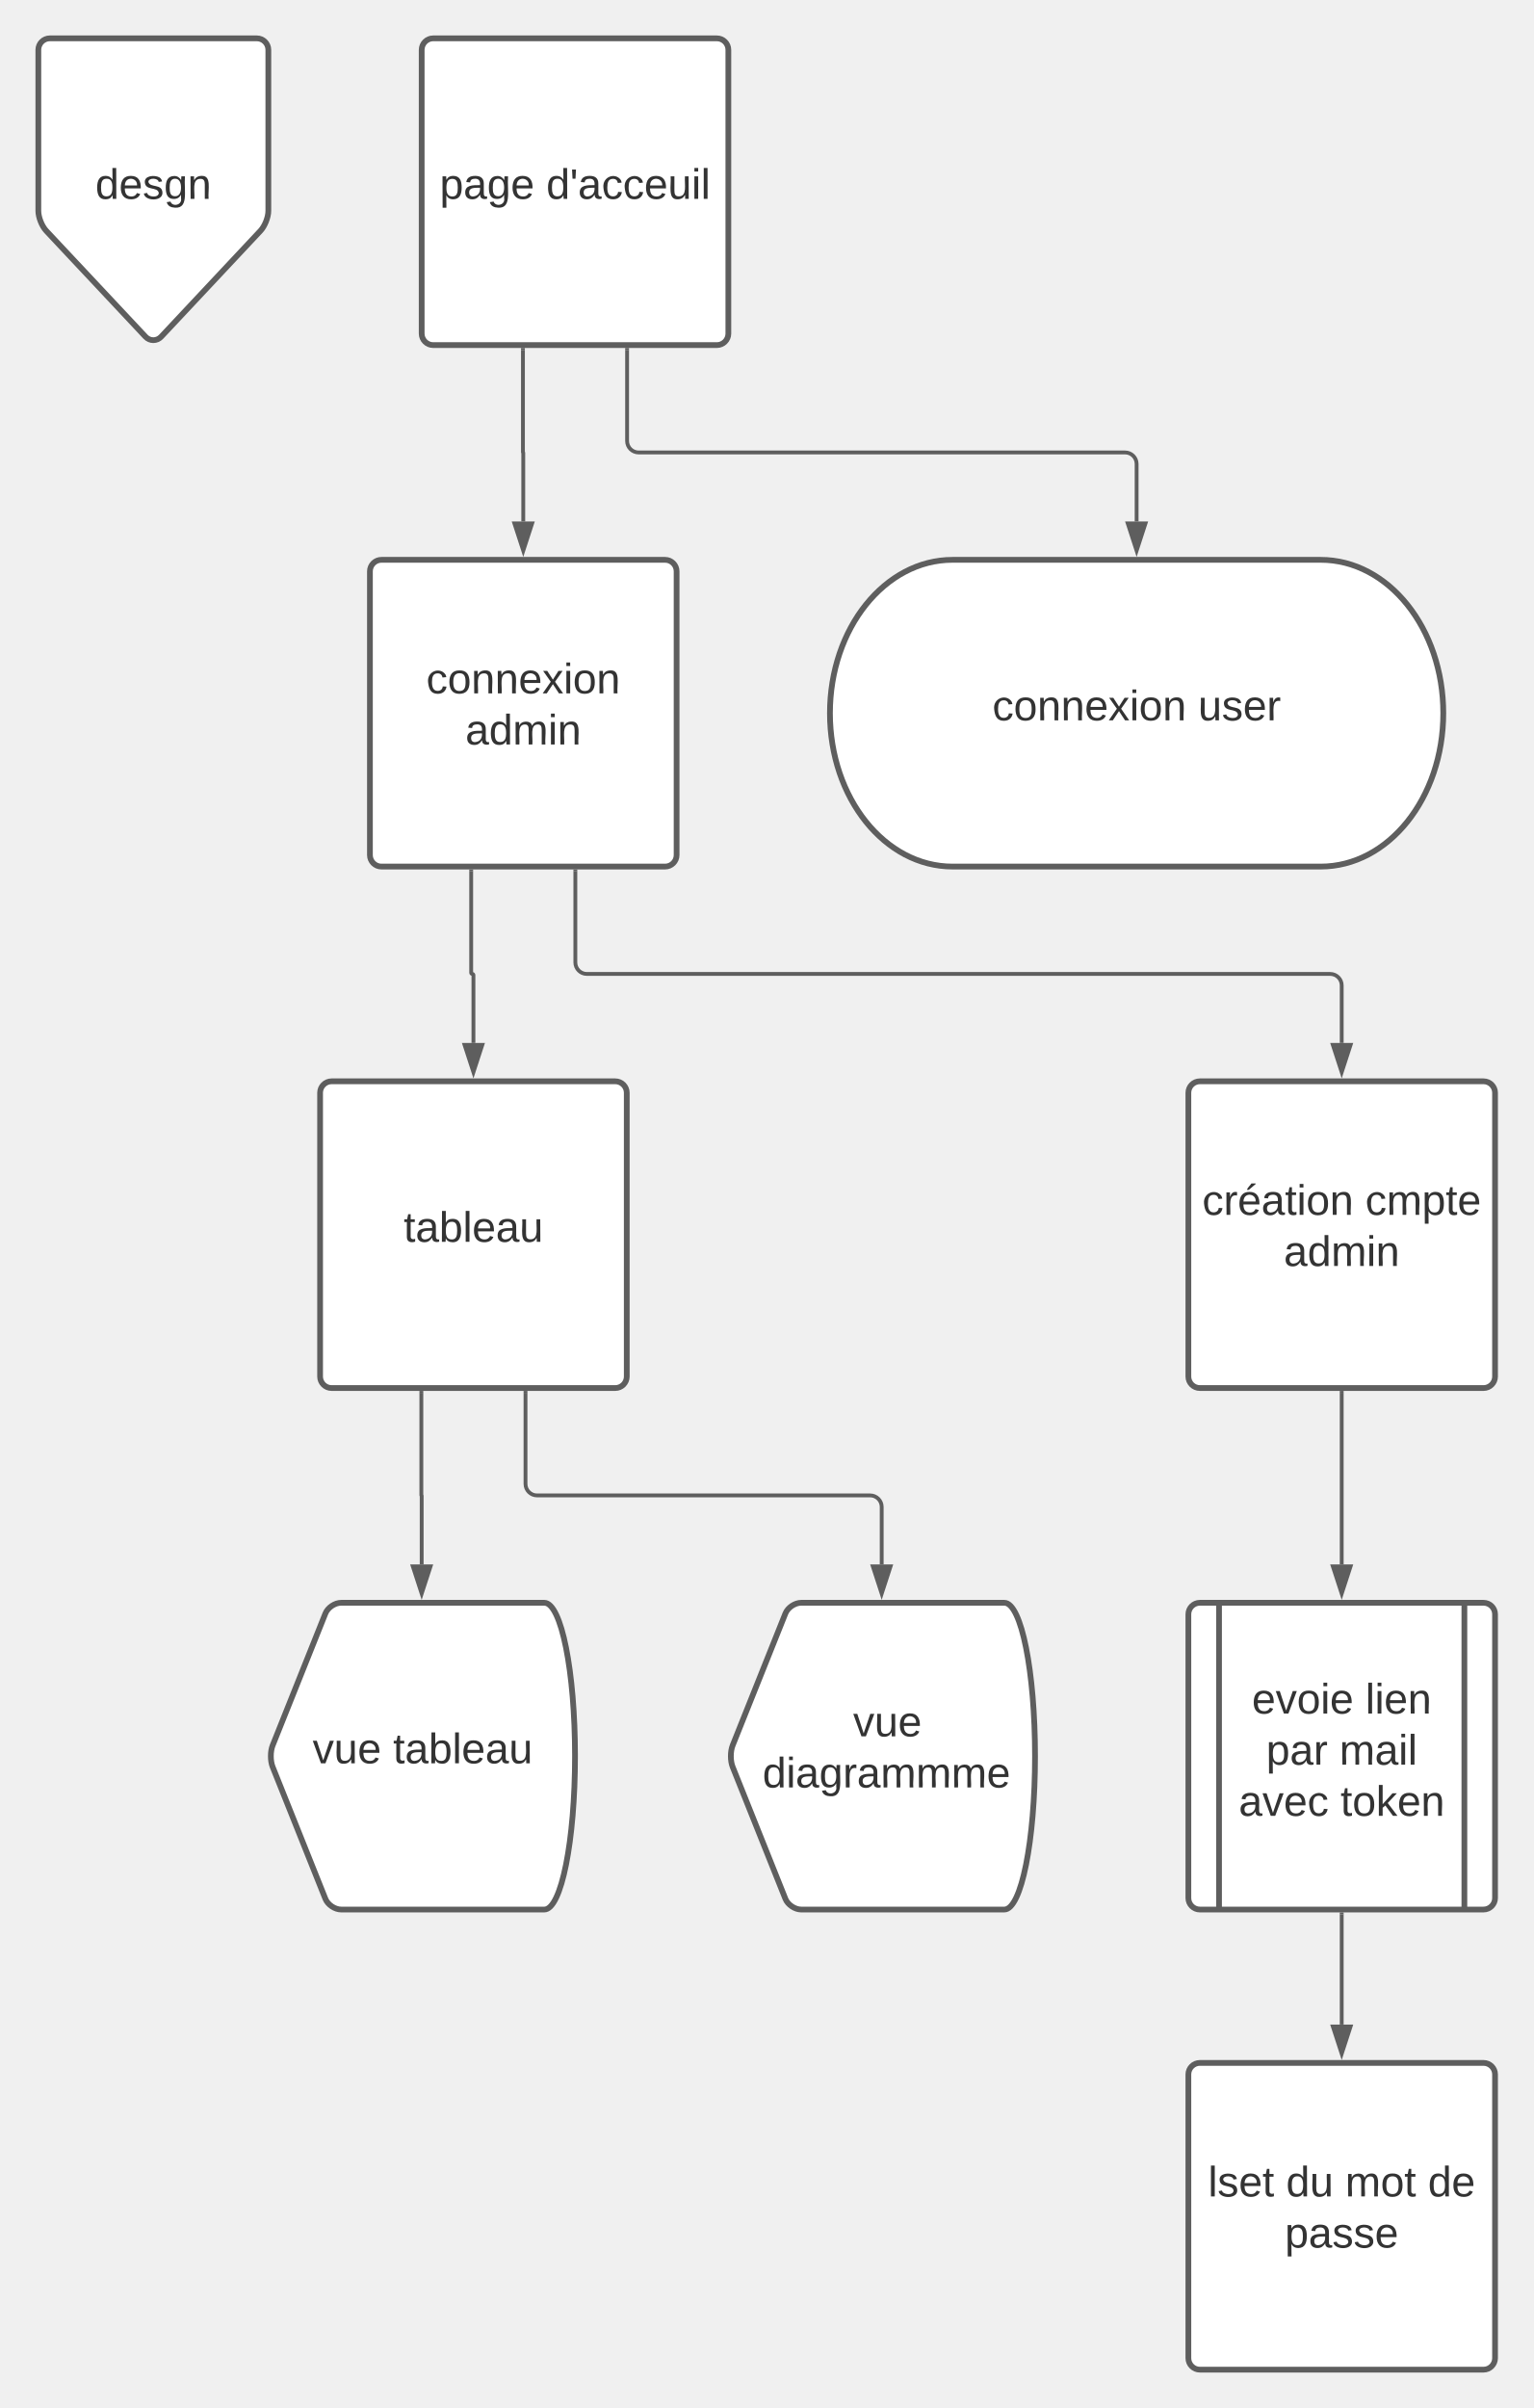
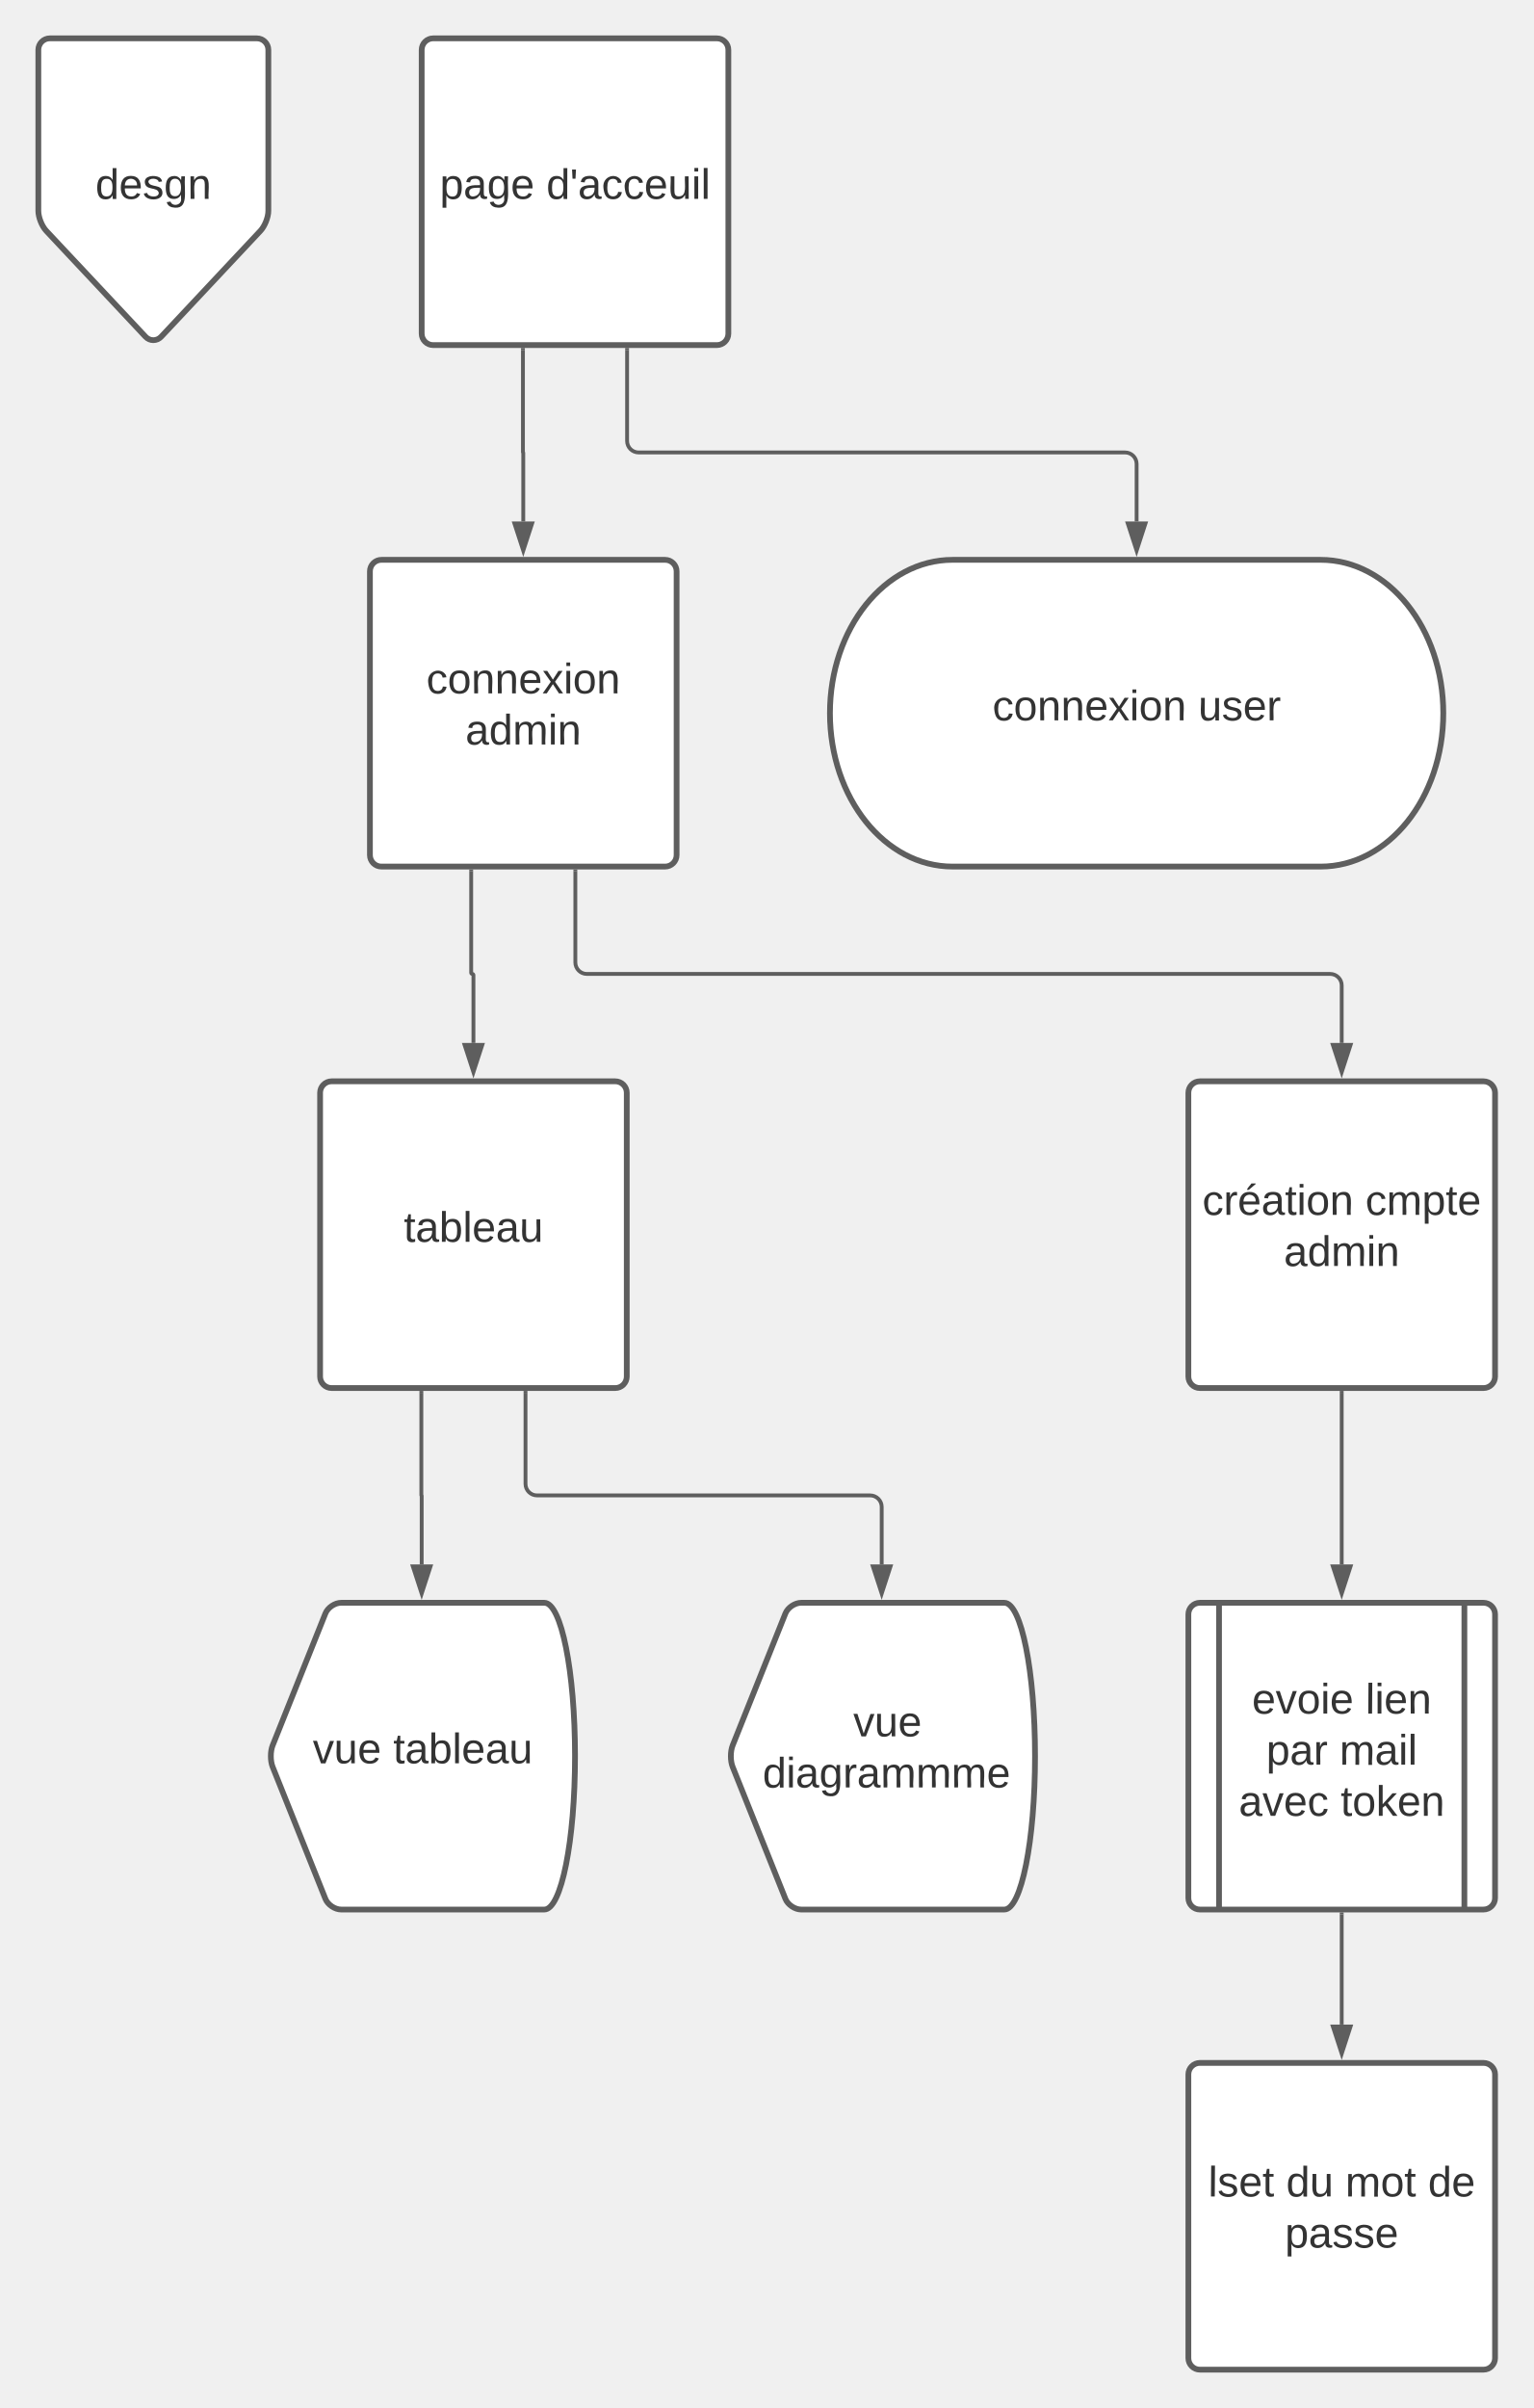
<svg xmlns="http://www.w3.org/2000/svg" xmlns:ns1="lucid" xmlns:xlink="http://www.w3.org/1999/xlink" width="800" height="1256">
  <g transform="translate(8 8)" ns1:page-tab-id="0_0">
    <path d="M212 18c0-3.3 2.7-6 6-6h148c3.3 0 6 2.7 6 6v148c0 3.3-2.7 6-6 6H218c-3.3 0-6-2.7-6-6z" stroke="#5e5e5e" stroke-width="3" fill="#fff" />
-     <use xlink:href="#a" transform="matrix(1,0,0,1,217,17) translate(4.444444 78.71528)" />
-     <use xlink:href="#b" transform="matrix(1,0,0,1,217,17) translate(60 78.71528)" />
+     <use xlink:href="#prefix__a" transform="translate(221.444 95.715)" />
+     <use xlink:href="#prefix__b" transform="translate(277 95.715)" />
    <path d="M185 290c0-3.3 2.7-6 6-6h148c3.3 0 6 2.7 6 6v148c0 3.3-2.7 6-6 6H191c-3.3 0-6-2.7-6-6z" stroke="#5e5e5e" stroke-width="3" fill="#fff" />
-     <use xlink:href="#c" transform="matrix(1,0,0,1,190,289) translate(24.41358 64.65278)" />
-     <use xlink:href="#d" transform="matrix(1,0,0,1,190,289) translate(44.81481 91.31944)" />
+     <use xlink:href="#prefix__c" transform="translate(214.414 353.653)" />
+     <use xlink:href="#prefix__d" transform="translate(234.815 380.32)" />
    <path d="M681 284c35.35 0 64 35.82 64 80s-28.65 80-64 80H489c-35.35 0-64-35.82-64-80s28.65-80 64-80z" stroke="#5e5e5e" stroke-width="3" fill="#fff" />
-     <use xlink:href="#e" transform="matrix(1,0,0,1,430,289) translate(79.75309 78.71528)" />
-     <use xlink:href="#f" transform="matrix(1,0,0,1,430,289) translate(187.0988 78.71528)" />
+     <use xlink:href="#prefix__e" transform="translate(509.753 367.715)" />
+     <use xlink:href="#prefix__f" transform="translate(617.099 367.715)" />
    <path d="M319.17 174.5V222c0 3.3 2.68 6 6 6H579c3.3 0 6 2.7 6 6v30" stroke="#5e5e5e" stroke-width="2" fill="none" />
    <path d="M320.17 174.53h-2v-1.03h2" fill="#5e5e5e" />
    <path d="M585 279.26L580.36 265h9.28z" stroke="#5e5e5e" stroke-width="2" fill="#5e5e5e" />
    <path d="M264.83 174.5v53.42c0 .04.04.08.1.08.03 0 .07.04.07.08V264" stroke="#5e5e5e" stroke-width="2" fill="none" />
    <path d="M265.83 174.53h-2v-1.03h2" fill="#5e5e5e" />
    <path d="M265 279.26L260.36 265h9.28z" stroke="#5e5e5e" stroke-width="2" fill="#5e5e5e" />
    <path d="M237.83 446.5v52.92c0 .32.26.58.6.58.3 0 .57.26.57.58V536" stroke="#5e5e5e" stroke-width="2" fill="none" />
    <path d="M238.83 446.53h-2v-1.03h2" fill="#5e5e5e" />
    <path d="M239 551.26L234.36 537h9.28z" stroke="#5e5e5e" stroke-width="2" fill="#5e5e5e" />
    <path d="M159 562c0-3.3 2.7-6 6-6h148c3.3 0 6 2.7 6 6v148c0 3.3-2.7 6-6 6H165c-3.3 0-6-2.7-6-6z" stroke="#5e5e5e" stroke-width="3" fill="#fff" />
-     <use xlink:href="#g" transform="matrix(1,0,0,1,164,561) translate(38.61111 78.71528)" />
+     <use xlink:href="#prefix__g" transform="translate(202.611 639.715)" />
    <path d="M211.83 718.5v53.42c0 .04.04.08.1.08.03 0 .07.04.07.08V808" stroke="#5e5e5e" stroke-width="2" fill="none" />
    <path d="M212.83 718.53h-2v-1.03h2" fill="#5e5e5e" />
    <path d="M212 823.26L207.36 809h9.28z" stroke="#5e5e5e" stroke-width="2" fill="#5e5e5e" />
    <path d="M161.77 833.57C163 830.5 166.7 828 170 828h106c8.84 0 16 35.82 16 80s-7.16 80-16 80H170c-3.3 0-7-2.5-8.23-5.57l-27.54-68.86c-1.23-3.08-1.23-8.06 0-11.14z" stroke="#5e5e5e" stroke-width="3" fill="#fff" />
-     <use xlink:href="#h" transform="matrix(1,0,0,1,137,833) translate(18.12846 78.71528)" />
-     <use xlink:href="#i" transform="matrix(1,0,0,1,137,833) translate(60.10377 78.71528)" />
+     <use xlink:href="#prefix__h" transform="translate(155.128 911.715)" />
+     <use xlink:href="#prefix__i" transform="translate(197.104 911.715)" />
    <path d="M266.17 718.5V766c0 3.3 2.68 6 6 6H446c3.3 0 6 2.7 6 6v30" stroke="#5e5e5e" stroke-width="2" fill="none" />
    <path d="M267.17 718.53h-2v-1.03h2" fill="#5e5e5e" />
    <path d="M452 823.26L447.36 809h9.28z" stroke="#5e5e5e" stroke-width="2" fill="#5e5e5e" />
    <path d="M401.77 833.57C403 830.5 406.7 828 410 828h106c8.84 0 16 35.82 16 80s-7.16 80-16 80H410c-3.3 0-7-2.5-8.23-5.57l-27.54-68.86c-1.23-3.08-1.23-8.06 0-11.14z" stroke="#5e5e5e" stroke-width="3" fill="#fff" />
-     <use xlink:href="#j" transform="matrix(1,0,0,1,377,833) translate(60.10377 64.65278)" />
-     <use xlink:href="#k" transform="matrix(1,0,0,1,377,833) translate(12.84451 91.31944)" />
+     <use xlink:href="#prefix__j" transform="translate(437.104 897.653)" />
+     <use xlink:href="#prefix__k" transform="translate(389.845 924.32)" />
    <path d="M292.17 446.5V494c0 3.3 2.68 6 6 6H686c3.3 0 6 2.7 6 6v30" stroke="#5e5e5e" stroke-width="2" fill="none" />
    <path d="M293.17 446.53h-2v-1.03h2" fill="#5e5e5e" />
    <path d="M692 551.26L687.36 537h9.28z" stroke="#5e5e5e" stroke-width="2" fill="#5e5e5e" />
    <path d="M612 562c0-3.3 2.7-6 6-6h148c3.3 0 6 2.7 6 6v148c0 3.3-2.7 6-6 6H618c-3.3 0-6-2.7-6-6z" stroke="#5e5e5e" stroke-width="3" fill="#fff" />
-     <use xlink:href="#l" transform="matrix(1,0,0,1,617,561) translate(2.253086 64.65278)" />
-     <use xlink:href="#m" transform="matrix(1,0,0,1,617,561) translate(87.31481 64.65278)" />
-     <use xlink:href="#d" transform="matrix(1,0,0,1,617,561) translate(44.81481 91.31944)" />
+     <use xlink:href="#prefix__l" transform="translate(619.253 625.653)" />
+     <use xlink:href="#prefix__m" transform="translate(704.315 625.653)" />
+     <use xlink:href="#prefix__d" transform="translate(661.815 652.32)" />
    <path d="M612 834c0-3.3 2.7-6 6-6h148c3.3 0 6 2.7 6 6v148c0 3.3-2.7 6-6 6H618c-3.3 0-6-2.7-6-6z" stroke="#5e5e5e" stroke-width="3" fill="#fff" />
    <path d="M628 828v160m128-160v160" stroke="#5e5e5e" stroke-width="3" fill="none" />
-     <use xlink:href="#n" transform="matrix(1,0,0,1,637,833) translate(8.179012 52.77778)" />
-     <use xlink:href="#o" transform="matrix(1,0,0,1,637,833) translate(67.37654 52.77778)" />
-     <use xlink:href="#p" transform="matrix(1,0,0,1,637,833) translate(15.61728 79.44444)" />
-     <use xlink:href="#q" transform="matrix(1,0,0,1,637,833) translate(53.82716 79.44444)" />
-     <use xlink:href="#r" transform="matrix(1,0,0,1,637,833) translate(1.296296 106.1111)" />
-     <use xlink:href="#s" transform="matrix(1,0,0,1,637,833) translate(54.38272 106.1111)" />
+     <use xlink:href="#prefix__n" transform="translate(645.179 885.778)" />
+     <use xlink:href="#prefix__o" transform="translate(704.377 885.778)" />
+     <use xlink:href="#prefix__p" transform="translate(652.617 912.444)" />
+     <use xlink:href="#prefix__q" transform="translate(690.827 912.444)" />
+     <use xlink:href="#prefix__r" transform="translate(638.296 939.111)" />
+     <use xlink:href="#prefix__s" transform="translate(691.383 939.111)" />
    <path d="M692 718.5V808" stroke="#5e5e5e" stroke-width="2" fill="none" />
    <path d="M693 718.53h-2v-1.03h2" fill="#5e5e5e" />
    <path d="M692 823.26L687.36 809h9.28z" stroke="#5e5e5e" stroke-width="2" fill="#5e5e5e" />
    <path d="M612 1074c0-3.3 2.7-6 6-6h148c3.3 0 6 2.7 6 6v148c0 3.3-2.7 6-6 6H618c-3.3 0-6-2.7-6-6z" stroke="#5e5e5e" stroke-width="3" fill="#fff" />
-     <g>
-       <use xlink:href="#t" transform="matrix(1,0,0,1,617,1073) translate(5.308642 64.65278)" />
-       <use xlink:href="#u" transform="matrix(1,0,0,1,617,1073) translate(45.98765 64.65278)" />
-       <use xlink:href="#v" transform="matrix(1,0,0,1,617,1073) translate(76.85185 64.65278)" />
-       <use xlink:href="#w" transform="matrix(1,0,0,1,617,1073) translate(120 64.65278)" />
-       <use xlink:href="#x" transform="matrix(1,0,0,1,617,1073) translate(45.37037 91.31944)" />
-     </g>
+     <use xlink:href="#prefix__t" transform="translate(622.309 1137.653)" />
+     <use xlink:href="#prefix__u" transform="translate(662.988 1137.653)" />
+     <use xlink:href="#prefix__v" transform="translate(693.852 1137.653)" />
+     <use xlink:href="#prefix__w" transform="translate(737 1137.653)" />
+     <use xlink:href="#prefix__x" transform="translate(662.37 1164.32)" />
    <path d="M692 990.5v57.5" stroke="#5e5e5e" stroke-width="2" fill="none" />
    <path d="M693 990.53h-2v-1.03h2" fill="#5e5e5e" />
    <path d="M692 1063.26l-4.64-14.26h9.28z" stroke="#5e5e5e" stroke-width="2" fill="#5e5e5e" />
    <a xlink:href="https://www.figma.com/file/qfazqgmvLh2hTWgDiXErxR/MartinFanClub" target="_blank">
      <path d="M12 18c0-3.3 2.7-6 6-6h108c3.3 0 6 2.7 6 6v84c0 3.3-1.84 7.96-4.1 10.38l-51.8 55.24c-2.26 2.42-5.94 2.42-8.2 0l-51.8-55.24C13.84 109.96 12 105.3 12 102z" stroke="#5e5e5e" stroke-width="3" fill="#fff" />
-       <use xlink:href="#y" transform="matrix(1,0,0,1,17,17) translate(24.75309 78.71528)" />
-       <path class="lucid-link lucid-hotspot lucid-overlay-hotspot" d="M12 18c0-3.3 2.7-6 6-6h108c3.3 0 6 2.7 6 6v84c0 3.3-1.84 7.96-4.1 10.38l-51.8 55.24c-2.26 2.42-5.94 2.42-8.2 0l-51.8-55.24C13.84 109.96 12 105.3 12 102z" fill="none" />
+       <use xlink:href="#prefix__y" transform="translate(41.753 95.715)" />
+       <path class="prefix__lucid-link prefix__lucid-hotspot prefix__lucid-overlay-hotspot" d="M12 18c0-3.3 2.7-6 6-6h108c3.3 0 6 2.7 6 6v84c0 3.3-1.84 7.96-4.1 10.38l-51.8 55.24c-2.26 2.42-5.94 2.42-8.2 0l-51.8-55.24C13.84 109.96 12 105.3 12 102z" fill="none" />
    </a>
    <defs>
-       <path fill="#333" d="M115-194c55 1 70 41 70 98S169 2 115 4C84 4 66-9 55-30l1 105H24l-1-265h31l2 30c10-21 28-34 59-34zm-8 174c40 0 45-34 45-75s-6-73-45-74c-42 0-51 32-51 76 0 43 10 73 51 73" id="z" />
-       <path fill="#333" d="M141-36C126-15 110 5 73 4 37 3 15-17 15-53c-1-64 63-63 125-63 3-35-9-54-41-54-24 1-41 7-42 31l-33-3c5-37 33-52 76-52 45 0 72 20 72 64v82c-1 20 7 32 28 27v20c-31 9-61-2-59-35zM48-53c0 20 12 33 32 33 41-3 63-29 60-74-43 2-92-5-92 41" id="A" />
-       <path fill="#333" d="M177-190C167-65 218 103 67 71c-23-6-38-20-44-43l32-5c15 47 100 32 89-28v-30C133-14 115 1 83 1 29 1 15-40 15-95c0-56 16-97 71-98 29-1 48 16 59 35 1-10 0-23 2-32h30zM94-22c36 0 50-32 50-73 0-42-14-75-50-75-39 0-46 34-46 75s6 73 46 73" id="B" />
-       <path fill="#333" d="M100-194c63 0 86 42 84 106H49c0 40 14 67 53 68 26 1 43-12 49-29l28 8c-11 28-37 45-77 45C44 4 14-33 15-96c1-61 26-98 85-98zm52 81c6-60-76-77-97-28-3 7-6 17-6 28h103" id="C" />
-       <g id="a">
-         <use transform="matrix(0.0617284,0,0,0.0617284,0,0)" xlink:href="#z" />
-         <use transform="matrix(0.0617284,0,0,0.0617284,12.34568,0)" xlink:href="#A" />
-         <use transform="matrix(0.0617284,0,0,0.0617284,24.69136,0)" xlink:href="#B" />
-         <use transform="matrix(0.0617284,0,0,0.0617284,37.03704,0)" xlink:href="#C" />
-       </g>
-       <path fill="#333" d="M85-194c31 0 48 13 60 33l-1-100h32l1 261h-30c-2-10 0-23-3-31C134-8 116 4 85 4 32 4 16-35 15-94c0-66 23-100 70-100zm9 24c-40 0-46 34-46 75 0 40 6 74 45 74 42 0 51-32 51-76 0-42-9-74-50-73" id="D" />
-       <path fill="#333" d="M47-170H22l-4-78h33" id="E" />
-       <path fill="#333" d="M96-169c-40 0-48 33-48 73s9 75 48 75c24 0 41-14 43-38l32 2c-6 37-31 61-74 61-59 0-76-41-82-99-10-93 101-131 147-64 4 7 5 14 7 22l-32 3c-4-21-16-35-41-35" id="F" />
-       <path fill="#333" d="M84 4C-5 8 30-112 23-190h32v120c0 31 7 50 39 49 72-2 45-101 50-169h31l1 190h-30c-1-10 1-25-2-33-11 22-28 36-60 37" id="G" />
-       <path fill="#333" d="M24-231v-30h32v30H24zM24 0v-190h32V0H24" id="H" />
-       <path fill="#333" d="M24 0v-261h32V0H24" id="I" />
-       <g id="b">
-         <use transform="matrix(0.0617284,0,0,0.0617284,0,0)" xlink:href="#D" />
-         <use transform="matrix(0.0617284,0,0,0.0617284,12.34568,0)" xlink:href="#E" />
-         <use transform="matrix(0.0617284,0,0,0.0617284,16.54321,0)" xlink:href="#A" />
-         <use transform="matrix(0.0617284,0,0,0.0617284,28.88889,0)" xlink:href="#F" />
-         <use transform="matrix(0.0617284,0,0,0.0617284,40,0)" xlink:href="#F" />
-         <use transform="matrix(0.0617284,0,0,0.0617284,51.11111,0)" xlink:href="#C" />
-         <use transform="matrix(0.0617284,0,0,0.0617284,63.45679,0)" xlink:href="#G" />
-         <use transform="matrix(0.0617284,0,0,0.0617284,75.80247,0)" xlink:href="#H" />
-         <use transform="matrix(0.0617284,0,0,0.0617284,80.67901,0)" xlink:href="#I" />
-       </g>
-       <path fill="#333" d="M100-194c62-1 85 37 85 99 1 63-27 99-86 99S16-35 15-95c0-66 28-99 85-99zM99-20c44 1 53-31 53-75 0-43-8-75-51-75s-53 32-53 75 10 74 51 75" id="J" />
-       <path fill="#333" d="M117-194c89-4 53 116 60 194h-32v-121c0-31-8-49-39-48C34-167 62-67 57 0H25l-1-190h30c1 10-1 24 2 32 11-22 29-35 61-36" id="K" />
-       <path fill="#333" d="M141 0L90-78 38 0H4l68-98-65-92h35l48 74 47-74h35l-64 92 68 98h-35" id="L" />
-       <g id="c">
-         <use transform="matrix(0.0617284,0,0,0.0617284,0,0)" xlink:href="#F" />
-         <use transform="matrix(0.0617284,0,0,0.0617284,11.11111,0)" xlink:href="#J" />
-         <use transform="matrix(0.0617284,0,0,0.0617284,23.45679,0)" xlink:href="#K" />
-         <use transform="matrix(0.0617284,0,0,0.0617284,35.80247,0)" xlink:href="#K" />
-         <use transform="matrix(0.0617284,0,0,0.0617284,48.14815,0)" xlink:href="#C" />
-         <use transform="matrix(0.0617284,0,0,0.0617284,60.49383,0)" xlink:href="#L" />
-         <use transform="matrix(0.0617284,0,0,0.0617284,71.60494,0)" xlink:href="#H" />
-         <use transform="matrix(0.0617284,0,0,0.0617284,76.48148,0)" xlink:href="#J" />
-         <use transform="matrix(0.0617284,0,0,0.0617284,88.82716,0)" xlink:href="#K" />
-       </g>
-       <path fill="#333" d="M210-169c-67 3-38 105-44 169h-31v-121c0-29-5-50-35-48C34-165 62-65 56 0H25l-1-190h30c1 10-1 24 2 32 10-44 99-50 107 0 11-21 27-35 58-36 85-2 47 119 55 194h-31v-121c0-29-5-49-35-48" id="M" />
-       <g id="d">
-         <use transform="matrix(0.0617284,0,0,0.0617284,0,0)" xlink:href="#A" />
-         <use transform="matrix(0.0617284,0,0,0.0617284,12.34568,0)" xlink:href="#D" />
-         <use transform="matrix(0.0617284,0,0,0.0617284,24.69136,0)" xlink:href="#M" />
-         <use transform="matrix(0.0617284,0,0,0.0617284,43.14815,0)" xlink:href="#H" />
-         <use transform="matrix(0.0617284,0,0,0.0617284,48.02469,0)" xlink:href="#K" />
-       </g>
-       <g id="e">
-         <use transform="matrix(0.0617284,0,0,0.0617284,0,0)" xlink:href="#F" />
-         <use transform="matrix(0.0617284,0,0,0.0617284,11.11111,0)" xlink:href="#J" />
-         <use transform="matrix(0.0617284,0,0,0.0617284,23.45679,0)" xlink:href="#K" />
-         <use transform="matrix(0.0617284,0,0,0.0617284,35.80247,0)" xlink:href="#K" />
-         <use transform="matrix(0.0617284,0,0,0.0617284,48.14815,0)" xlink:href="#C" />
-         <use transform="matrix(0.0617284,0,0,0.0617284,60.49383,0)" xlink:href="#L" />
-         <use transform="matrix(0.0617284,0,0,0.0617284,71.60494,0)" xlink:href="#H" />
-         <use transform="matrix(0.0617284,0,0,0.0617284,76.48148,0)" xlink:href="#J" />
-         <use transform="matrix(0.0617284,0,0,0.0617284,88.82716,0)" xlink:href="#K" />
-       </g>
-       <path fill="#333" d="M135-143c-3-34-86-38-87 0 15 53 115 12 119 90S17 21 10-45l28-5c4 36 97 45 98 0-10-56-113-15-118-90-4-57 82-63 122-42 12 7 21 19 24 35" id="N" />
-       <path fill="#333" d="M114-163C36-179 61-72 57 0H25l-1-190h30c1 12-1 29 2 39 6-27 23-49 58-41v29" id="O" />
-       <g id="f">
-         <use transform="matrix(0.0617284,0,0,0.0617284,0,0)" xlink:href="#G" />
-         <use transform="matrix(0.0617284,0,0,0.0617284,12.34568,0)" xlink:href="#N" />
-         <use transform="matrix(0.0617284,0,0,0.0617284,23.45679,0)" xlink:href="#C" />
-         <use transform="matrix(0.0617284,0,0,0.0617284,35.80247,0)" xlink:href="#O" />
-       </g>
-       <path fill="#333" d="M59-47c-2 24 18 29 38 22v24C64 9 27 4 27-40v-127H5v-23h24l9-43h21v43h35v23H59v120" id="P" />
-       <path fill="#333" d="M115-194c53 0 69 39 70 98 0 66-23 100-70 100C84 3 66-7 56-30L54 0H23l1-261h32v101c10-23 28-34 59-34zm-8 174c40 0 45-34 45-75 0-40-5-75-45-74-42 0-51 32-51 76 0 43 10 73 51 73" id="Q" />
-       <g id="g">
-         <use transform="matrix(0.0617284,0,0,0.0617284,0,0)" xlink:href="#P" />
-         <use transform="matrix(0.0617284,0,0,0.0617284,6.17284,0)" xlink:href="#A" />
-         <use transform="matrix(0.0617284,0,0,0.0617284,18.51852,0)" xlink:href="#Q" />
-         <use transform="matrix(0.0617284,0,0,0.0617284,30.8642,0)" xlink:href="#I" />
-         <use transform="matrix(0.0617284,0,0,0.0617284,35.74074,0)" xlink:href="#C" />
-         <use transform="matrix(0.0617284,0,0,0.0617284,48.08642,0)" xlink:href="#A" />
-         <use transform="matrix(0.0617284,0,0,0.0617284,60.4321,0)" xlink:href="#G" />
-       </g>
-       <path fill="#333" d="M108 0H70L1-190h34L89-25l56-165h34" id="R" />
-       <g id="h">
-         <use transform="matrix(0.0617284,0,0,0.0617284,0,0)" xlink:href="#R" />
-         <use transform="matrix(0.0617284,0,0,0.0617284,11.11111,0)" xlink:href="#G" />
-         <use transform="matrix(0.0617284,0,0,0.0617284,23.45679,0)" xlink:href="#C" />
-       </g>
-       <g id="i">
-         <use transform="matrix(0.0617284,0,0,0.0617284,0,0)" xlink:href="#P" />
-         <use transform="matrix(0.0617284,0,0,0.0617284,6.17284,0)" xlink:href="#A" />
-         <use transform="matrix(0.0617284,0,0,0.0617284,18.51852,0)" xlink:href="#Q" />
-         <use transform="matrix(0.0617284,0,0,0.0617284,30.8642,0)" xlink:href="#I" />
-         <use transform="matrix(0.0617284,0,0,0.0617284,35.74074,0)" xlink:href="#C" />
-         <use transform="matrix(0.0617284,0,0,0.0617284,48.08642,0)" xlink:href="#A" />
-         <use transform="matrix(0.0617284,0,0,0.0617284,60.4321,0)" xlink:href="#G" />
-       </g>
-       <g id="j">
-         <use transform="matrix(0.0617284,0,0,0.0617284,0,0)" xlink:href="#R" />
-         <use transform="matrix(0.0617284,0,0,0.0617284,11.11111,0)" xlink:href="#G" />
-         <use transform="matrix(0.0617284,0,0,0.0617284,23.45679,0)" xlink:href="#C" />
-       </g>
-       <g id="k">
-         <use transform="matrix(0.0617284,0,0,0.0617284,0,0)" xlink:href="#D" />
-         <use transform="matrix(0.0617284,0,0,0.0617284,12.34568,0)" xlink:href="#H" />
-         <use transform="matrix(0.0617284,0,0,0.0617284,17.22222,0)" xlink:href="#A" />
-         <use transform="matrix(0.0617284,0,0,0.0617284,29.5679,0)" xlink:href="#B" />
-         <use transform="matrix(0.0617284,0,0,0.0617284,41.91358,0)" xlink:href="#O" />
-         <use transform="matrix(0.0617284,0,0,0.0617284,49.25926,0)" xlink:href="#A" />
-         <use transform="matrix(0.0617284,0,0,0.0617284,61.60494,0)" xlink:href="#M" />
-         <use transform="matrix(0.0617284,0,0,0.0617284,80.06173,0)" xlink:href="#M" />
-         <use transform="matrix(0.0617284,0,0,0.0617284,98.51852,0)" xlink:href="#M" />
-         <use transform="matrix(0.0617284,0,0,0.0617284,116.9753,0)" xlink:href="#C" />
-       </g>
-       <path fill="#333" d="M100-194c63 0 86 42 84 106H49c0 40 14 67 53 68 26 1 43-12 49-29l28 8c-11 28-37 45-77 45C44 4 14-33 15-96c1-61 26-98 85-98zm52 81c6-60-76-77-97-28-3 7-6 17-6 28h103zm-74-98c8-23 27-35 38-54h36v5l-58 49H78" id="S" />
-       <g id="l">
-         <use transform="matrix(0.0617284,0,0,0.0617284,0,0)" xlink:href="#F" />
-         <use transform="matrix(0.0617284,0,0,0.0617284,11.11111,0)" xlink:href="#O" />
-         <use transform="matrix(0.0617284,0,0,0.0617284,18.45679,0)" xlink:href="#S" />
-         <use transform="matrix(0.0617284,0,0,0.0617284,30.80247,0)" xlink:href="#A" />
-         <use transform="matrix(0.0617284,0,0,0.0617284,43.14815,0)" xlink:href="#P" />
-         <use transform="matrix(0.0617284,0,0,0.0617284,49.32099,0)" xlink:href="#H" />
-         <use transform="matrix(0.0617284,0,0,0.0617284,54.19753,0)" xlink:href="#J" />
-         <use transform="matrix(0.0617284,0,0,0.0617284,66.54321,0)" xlink:href="#K" />
-       </g>
-       <g id="m">
-         <use transform="matrix(0.0617284,0,0,0.0617284,0,0)" xlink:href="#F" />
-         <use transform="matrix(0.0617284,0,0,0.0617284,11.11111,0)" xlink:href="#M" />
-         <use transform="matrix(0.0617284,0,0,0.0617284,29.5679,0)" xlink:href="#z" />
-         <use transform="matrix(0.0617284,0,0,0.0617284,41.91358,0)" xlink:href="#P" />
-         <use transform="matrix(0.0617284,0,0,0.0617284,48.08642,0)" xlink:href="#C" />
-       </g>
-       <g id="n">
-         <use transform="matrix(0.0617284,0,0,0.0617284,0,0)" xlink:href="#C" />
-         <use transform="matrix(0.0617284,0,0,0.0617284,12.34568,0)" xlink:href="#R" />
-         <use transform="matrix(0.0617284,0,0,0.0617284,23.45679,0)" xlink:href="#J" />
-         <use transform="matrix(0.0617284,0,0,0.0617284,35.80247,0)" xlink:href="#H" />
-         <use transform="matrix(0.0617284,0,0,0.0617284,40.67901,0)" xlink:href="#C" />
-       </g>
-       <g id="o">
-         <use transform="matrix(0.0617284,0,0,0.0617284,0,0)" xlink:href="#I" />
-         <use transform="matrix(0.0617284,0,0,0.0617284,4.876543,0)" xlink:href="#H" />
-         <use transform="matrix(0.0617284,0,0,0.0617284,9.753086,0)" xlink:href="#C" />
-         <use transform="matrix(0.0617284,0,0,0.0617284,22.09877,0)" xlink:href="#K" />
-       </g>
-       <g id="p">
-         <use transform="matrix(0.0617284,0,0,0.0617284,0,0)" xlink:href="#z" />
-         <use transform="matrix(0.0617284,0,0,0.0617284,12.34568,0)" xlink:href="#A" />
-         <use transform="matrix(0.0617284,0,0,0.0617284,24.69136,0)" xlink:href="#O" />
-       </g>
-       <g id="q">
-         <use transform="matrix(0.0617284,0,0,0.0617284,0,0)" xlink:href="#M" />
-         <use transform="matrix(0.0617284,0,0,0.0617284,18.45679,0)" xlink:href="#A" />
-         <use transform="matrix(0.0617284,0,0,0.0617284,30.80247,0)" xlink:href="#H" />
-         <use transform="matrix(0.0617284,0,0,0.0617284,35.67901,0)" xlink:href="#I" />
-       </g>
-       <g id="r">
-         <use transform="matrix(0.0617284,0,0,0.0617284,0,0)" xlink:href="#A" />
-         <use transform="matrix(0.0617284,0,0,0.0617284,12.34568,0)" xlink:href="#R" />
-         <use transform="matrix(0.0617284,0,0,0.0617284,23.45679,0)" xlink:href="#C" />
-         <use transform="matrix(0.0617284,0,0,0.0617284,35.80247,0)" xlink:href="#F" />
-       </g>
-       <path fill="#333" d="M143 0L79-87 56-68V0H24v-261h32v163l83-92h37l-77 82L181 0h-38" id="T" />
-       <g id="s">
-         <use transform="matrix(0.0617284,0,0,0.0617284,0,0)" xlink:href="#P" />
-         <use transform="matrix(0.0617284,0,0,0.0617284,6.17284,0)" xlink:href="#J" />
-         <use transform="matrix(0.0617284,0,0,0.0617284,18.51852,0)" xlink:href="#T" />
-         <use transform="matrix(0.0617284,0,0,0.0617284,29.62963,0)" xlink:href="#C" />
-         <use transform="matrix(0.0617284,0,0,0.0617284,41.97531,0)" xlink:href="#K" />
-       </g>
-       <g id="t">
-         <use transform="matrix(0.0617284,0,0,0.0617284,0,0)" xlink:href="#I" />
-         <use transform="matrix(0.0617284,0,0,0.0617284,4.876543,0)" xlink:href="#N" />
-         <use transform="matrix(0.0617284,0,0,0.0617284,15.98765,0)" xlink:href="#C" />
-         <use transform="matrix(0.0617284,0,0,0.0617284,28.33333,0)" xlink:href="#P" />
-       </g>
-       <g id="u">
-         <use transform="matrix(0.0617284,0,0,0.0617284,0,0)" xlink:href="#D" />
-         <use transform="matrix(0.0617284,0,0,0.0617284,12.34568,0)" xlink:href="#G" />
-       </g>
-       <g id="v">
-         <use transform="matrix(0.0617284,0,0,0.0617284,0,0)" xlink:href="#M" />
-         <use transform="matrix(0.0617284,0,0,0.0617284,18.45679,0)" xlink:href="#J" />
-         <use transform="matrix(0.0617284,0,0,0.0617284,30.80247,0)" xlink:href="#P" />
-       </g>
-       <g id="w">
-         <use transform="matrix(0.0617284,0,0,0.0617284,0,0)" xlink:href="#D" />
-         <use transform="matrix(0.0617284,0,0,0.0617284,12.34568,0)" xlink:href="#C" />
-       </g>
-       <g id="x">
-         <use transform="matrix(0.0617284,0,0,0.0617284,0,0)" xlink:href="#z" />
-         <use transform="matrix(0.0617284,0,0,0.0617284,12.34568,0)" xlink:href="#A" />
-         <use transform="matrix(0.0617284,0,0,0.0617284,24.69136,0)" xlink:href="#N" />
-         <use transform="matrix(0.0617284,0,0,0.0617284,35.80247,0)" xlink:href="#N" />
-         <use transform="matrix(0.0617284,0,0,0.0617284,46.91358,0)" xlink:href="#C" />
-       </g>
-       <g id="y">
-         <use transform="matrix(0.0617284,0,0,0.0617284,0,0)" xlink:href="#D" />
-         <use transform="matrix(0.0617284,0,0,0.0617284,12.34568,0)" xlink:href="#C" />
-         <use transform="matrix(0.0617284,0,0,0.0617284,24.69136,0)" xlink:href="#N" />
-         <use transform="matrix(0.0617284,0,0,0.0617284,35.80247,0)" xlink:href="#B" />
-         <use transform="matrix(0.0617284,0,0,0.0617284,48.14815,0)" xlink:href="#K" />
-       </g>
+       <g id="prefix__a">
+         <use transform="rotate(.413) scale(.06173)" xlink:href="#prefix__z" />
+         <use transform="matrix(.06173 0 0 .06173 12.346 0)" xlink:href="#prefix__A" />
+         <use transform="matrix(.06173 0 0 .06173 24.691 0)" xlink:href="#prefix__B" />
+         <use transform="matrix(.06173 0 0 .06173 37.037 0)" xlink:href="#prefix__C" />
+       </g>
+       <g id="prefix__b">
+         <use transform="rotate(.413) scale(.06173)" xlink:href="#prefix__D" />
+         <use transform="matrix(.06173 0 0 .06173 12.346 0)" xlink:href="#prefix__E" />
+         <use transform="matrix(.06173 0 0 .06173 16.543 0)" xlink:href="#prefix__A" />
+         <use transform="matrix(.06173 0 0 .06173 28.889 0)" xlink:href="#prefix__F" />
+         <use transform="matrix(.06173 0 0 .06173 40 0)" xlink:href="#prefix__F" />
+         <use transform="matrix(.06173 0 0 .06173 51.111 0)" xlink:href="#prefix__C" />
+         <use transform="matrix(.06173 0 0 .06173 63.457 0)" xlink:href="#prefix__G" />
+         <use transform="matrix(.06173 0 0 .06173 75.802 0)" xlink:href="#prefix__H" />
+         <use transform="matrix(.06173 0 0 .06173 80.679 0)" xlink:href="#prefix__I" />
+       </g>
+       <g id="prefix__c">
+         <use transform="rotate(.413) scale(.06173)" xlink:href="#prefix__F" />
+         <use transform="matrix(.06173 0 0 .06173 11.111 0)" xlink:href="#prefix__J" />
+         <use transform="matrix(.06173 0 0 .06173 23.457 0)" xlink:href="#prefix__K" />
+         <use transform="matrix(.06173 0 0 .06173 35.802 0)" xlink:href="#prefix__K" />
+         <use transform="matrix(.06173 0 0 .06173 48.148 0)" xlink:href="#prefix__C" />
+         <use transform="matrix(.06173 0 0 .06173 60.494 0)" xlink:href="#prefix__L" />
+         <use transform="matrix(.06173 0 0 .06173 71.605 0)" xlink:href="#prefix__H" />
+         <use transform="matrix(.06173 0 0 .06173 76.481 0)" xlink:href="#prefix__J" />
+         <use transform="matrix(.06173 0 0 .06173 88.827 0)" xlink:href="#prefix__K" />
+       </g>
+       <g id="prefix__d">
+         <use transform="rotate(.413) scale(.06173)" xlink:href="#prefix__A" />
+         <use transform="matrix(.06173 0 0 .06173 12.346 0)" xlink:href="#prefix__D" />
+         <use transform="matrix(.06173 0 0 .06173 24.691 0)" xlink:href="#prefix__M" />
+         <use transform="matrix(.06173 0 0 .06173 43.148 0)" xlink:href="#prefix__H" />
+         <use transform="matrix(.06173 0 0 .06173 48.025 0)" xlink:href="#prefix__K" />
+       </g>
+       <g id="prefix__e">
+         <use transform="rotate(.413) scale(.06173)" xlink:href="#prefix__F" />
+         <use transform="matrix(.06173 0 0 .06173 11.111 0)" xlink:href="#prefix__J" />
+         <use transform="matrix(.06173 0 0 .06173 23.457 0)" xlink:href="#prefix__K" />
+         <use transform="matrix(.06173 0 0 .06173 35.802 0)" xlink:href="#prefix__K" />
+         <use transform="matrix(.06173 0 0 .06173 48.148 0)" xlink:href="#prefix__C" />
+         <use transform="matrix(.06173 0 0 .06173 60.494 0)" xlink:href="#prefix__L" />
+         <use transform="matrix(.06173 0 0 .06173 71.605 0)" xlink:href="#prefix__H" />
+         <use transform="matrix(.06173 0 0 .06173 76.481 0)" xlink:href="#prefix__J" />
+         <use transform="matrix(.06173 0 0 .06173 88.827 0)" xlink:href="#prefix__K" />
+       </g>
+       <g id="prefix__f">
+         <use transform="rotate(.413) scale(.06173)" xlink:href="#prefix__G" />
+         <use transform="matrix(.06173 0 0 .06173 12.346 0)" xlink:href="#prefix__N" />
+         <use transform="matrix(.06173 0 0 .06173 23.457 0)" xlink:href="#prefix__C" />
+         <use transform="matrix(.06173 0 0 .06173 35.802 0)" xlink:href="#prefix__O" />
+       </g>
+       <g id="prefix__g">
+         <use transform="rotate(.413) scale(.06173)" xlink:href="#prefix__P" />
+         <use transform="matrix(.06173 0 0 .06173 6.173 0)" xlink:href="#prefix__A" />
+         <use transform="matrix(.06173 0 0 .06173 18.519 0)" xlink:href="#prefix__Q" />
+         <use transform="matrix(.06173 0 0 .06173 30.864 0)" xlink:href="#prefix__I" />
+         <use transform="matrix(.06173 0 0 .06173 35.74 0)" xlink:href="#prefix__C" />
+         <use transform="matrix(.06173 0 0 .06173 48.086 0)" xlink:href="#prefix__A" />
+         <use transform="matrix(.06173 0 0 .06173 60.432 0)" xlink:href="#prefix__G" />
+       </g>
+       <g id="prefix__h">
+         <use transform="rotate(.413) scale(.06173)" xlink:href="#prefix__R" />
+         <use transform="matrix(.06173 0 0 .06173 11.111 0)" xlink:href="#prefix__G" />
+         <use transform="matrix(.06173 0 0 .06173 23.457 0)" xlink:href="#prefix__C" />
+       </g>
+       <g id="prefix__i">
+         <use transform="rotate(.413) scale(.06173)" xlink:href="#prefix__P" />
+         <use transform="matrix(.06173 0 0 .06173 6.173 0)" xlink:href="#prefix__A" />
+         <use transform="matrix(.06173 0 0 .06173 18.519 0)" xlink:href="#prefix__Q" />
+         <use transform="matrix(.06173 0 0 .06173 30.864 0)" xlink:href="#prefix__I" />
+         <use transform="matrix(.06173 0 0 .06173 35.74 0)" xlink:href="#prefix__C" />
+         <use transform="matrix(.06173 0 0 .06173 48.086 0)" xlink:href="#prefix__A" />
+         <use transform="matrix(.06173 0 0 .06173 60.432 0)" xlink:href="#prefix__G" />
+       </g>
+       <g id="prefix__j">
+         <use transform="rotate(.413) scale(.06173)" xlink:href="#prefix__R" />
+         <use transform="matrix(.06173 0 0 .06173 11.111 0)" xlink:href="#prefix__G" />
+         <use transform="matrix(.06173 0 0 .06173 23.457 0)" xlink:href="#prefix__C" />
+       </g>
+       <g id="prefix__k">
+         <use transform="rotate(.413) scale(.06173)" xlink:href="#prefix__D" />
+         <use transform="matrix(.06173 0 0 .06173 12.346 0)" xlink:href="#prefix__H" />
+         <use transform="matrix(.06173 0 0 .06173 17.222 0)" xlink:href="#prefix__A" />
+         <use transform="matrix(.06173 0 0 .06173 29.568 0)" xlink:href="#prefix__B" />
+         <use transform="matrix(.06173 0 0 .06173 41.914 0)" xlink:href="#prefix__O" />
+         <use transform="matrix(.06173 0 0 .06173 49.26 0)" xlink:href="#prefix__A" />
+         <use transform="matrix(.06173 0 0 .06173 61.605 0)" xlink:href="#prefix__M" />
+         <use transform="matrix(.06173 0 0 .06173 80.062 0)" xlink:href="#prefix__M" />
+         <use transform="matrix(.06173 0 0 .06173 98.519 0)" xlink:href="#prefix__M" />
+         <use transform="matrix(.06173 0 0 .06173 116.975 0)" xlink:href="#prefix__C" />
+       </g>
+       <g id="prefix__l">
+         <use transform="rotate(.413) scale(.06173)" xlink:href="#prefix__F" />
+         <use transform="matrix(.06173 0 0 .06173 11.111 0)" xlink:href="#prefix__O" />
+         <use transform="matrix(.06173 0 0 .06173 18.457 0)" xlink:href="#prefix__S" />
+         <use transform="matrix(.06173 0 0 .06173 30.802 0)" xlink:href="#prefix__A" />
+         <use transform="matrix(.06173 0 0 .06173 43.148 0)" xlink:href="#prefix__P" />
+         <use transform="matrix(.06173 0 0 .06173 49.321 0)" xlink:href="#prefix__H" />
+         <use transform="matrix(.06173 0 0 .06173 54.198 0)" xlink:href="#prefix__J" />
+         <use transform="matrix(.06173 0 0 .06173 66.543 0)" xlink:href="#prefix__K" />
+       </g>
+       <g id="prefix__m">
+         <use transform="rotate(.413) scale(.06173)" xlink:href="#prefix__F" />
+         <use transform="matrix(.06173 0 0 .06173 11.111 0)" xlink:href="#prefix__M" />
+         <use transform="matrix(.06173 0 0 .06173 29.568 0)" xlink:href="#prefix__z" />
+         <use transform="matrix(.06173 0 0 .06173 41.914 0)" xlink:href="#prefix__P" />
+         <use transform="matrix(.06173 0 0 .06173 48.086 0)" xlink:href="#prefix__C" />
+       </g>
+       <g id="prefix__n">
+         <use transform="rotate(.413) scale(.06173)" xlink:href="#prefix__C" />
+         <use transform="matrix(.06173 0 0 .06173 12.346 0)" xlink:href="#prefix__R" />
+         <use transform="matrix(.06173 0 0 .06173 23.457 0)" xlink:href="#prefix__J" />
+         <use transform="matrix(.06173 0 0 .06173 35.802 0)" xlink:href="#prefix__H" />
+         <use transform="matrix(.06173 0 0 .06173 40.679 0)" xlink:href="#prefix__C" />
+       </g>
+       <g id="prefix__o">
+         <use transform="rotate(.413) scale(.06173)" xlink:href="#prefix__I" />
+         <use transform="matrix(.06173 0 0 .06173 4.877 0)" xlink:href="#prefix__H" />
+         <use transform="matrix(.06173 0 0 .06173 9.753 0)" xlink:href="#prefix__C" />
+         <use transform="matrix(.06173 0 0 .06173 22.099 0)" xlink:href="#prefix__K" />
+       </g>
+       <g id="prefix__p">
+         <use transform="rotate(.413) scale(.06173)" xlink:href="#prefix__z" />
+         <use transform="matrix(.06173 0 0 .06173 12.346 0)" xlink:href="#prefix__A" />
+         <use transform="matrix(.06173 0 0 .06173 24.691 0)" xlink:href="#prefix__O" />
+       </g>
+       <g id="prefix__q">
+         <use transform="rotate(.413) scale(.06173)" xlink:href="#prefix__M" />
+         <use transform="matrix(.06173 0 0 .06173 18.457 0)" xlink:href="#prefix__A" />
+         <use transform="matrix(.06173 0 0 .06173 30.802 0)" xlink:href="#prefix__H" />
+         <use transform="matrix(.06173 0 0 .06173 35.679 0)" xlink:href="#prefix__I" />
+       </g>
+       <g id="prefix__r">
+         <use transform="rotate(.413) scale(.06173)" xlink:href="#prefix__A" />
+         <use transform="matrix(.06173 0 0 .06173 12.346 0)" xlink:href="#prefix__R" />
+         <use transform="matrix(.06173 0 0 .06173 23.457 0)" xlink:href="#prefix__C" />
+         <use transform="matrix(.06173 0 0 .06173 35.802 0)" xlink:href="#prefix__F" />
+       </g>
+       <g id="prefix__s">
+         <use transform="rotate(.413) scale(.06173)" xlink:href="#prefix__P" />
+         <use transform="matrix(.06173 0 0 .06173 6.173 0)" xlink:href="#prefix__J" />
+         <use transform="matrix(.06173 0 0 .06173 18.519 0)" xlink:href="#prefix__T" />
+         <use transform="matrix(.06173 0 0 .06173 29.63 0)" xlink:href="#prefix__C" />
+         <use transform="matrix(.06173 0 0 .06173 41.975 0)" xlink:href="#prefix__K" />
+       </g>
+       <g id="prefix__t">
+         <use transform="rotate(.413) scale(.06173)" xlink:href="#prefix__I" />
+         <use transform="matrix(.06173 0 0 .06173 4.877 0)" xlink:href="#prefix__N" />
+         <use transform="matrix(.06173 0 0 .06173 15.988 0)" xlink:href="#prefix__C" />
+         <use transform="matrix(.06173 0 0 .06173 28.333 0)" xlink:href="#prefix__P" />
+       </g>
+       <g id="prefix__u">
+         <use transform="rotate(.413) scale(.06173)" xlink:href="#prefix__D" />
+         <use transform="matrix(.06173 0 0 .06173 12.346 0)" xlink:href="#prefix__G" />
+       </g>
+       <g id="prefix__v">
+         <use transform="rotate(.413) scale(.06173)" xlink:href="#prefix__M" />
+         <use transform="matrix(.06173 0 0 .06173 18.457 0)" xlink:href="#prefix__J" />
+         <use transform="matrix(.06173 0 0 .06173 30.802 0)" xlink:href="#prefix__P" />
+       </g>
+       <g id="prefix__w">
+         <use transform="rotate(.413) scale(.06173)" xlink:href="#prefix__D" />
+         <use transform="matrix(.06173 0 0 .06173 12.346 0)" xlink:href="#prefix__C" />
+       </g>
+       <g id="prefix__x">
+         <use transform="rotate(.413) scale(.06173)" xlink:href="#prefix__z" />
+         <use transform="matrix(.06173 0 0 .06173 12.346 0)" xlink:href="#prefix__A" />
+         <use transform="matrix(.06173 0 0 .06173 24.691 0)" xlink:href="#prefix__N" />
+         <use transform="matrix(.06173 0 0 .06173 35.802 0)" xlink:href="#prefix__N" />
+         <use transform="matrix(.06173 0 0 .06173 46.914 0)" xlink:href="#prefix__C" />
+       </g>
+       <g id="prefix__y">
+         <use transform="rotate(.413) scale(.06173)" xlink:href="#prefix__D" />
+         <use transform="matrix(.06173 0 0 .06173 12.346 0)" xlink:href="#prefix__C" />
+         <use transform="matrix(.06173 0 0 .06173 24.691 0)" xlink:href="#prefix__N" />
+         <use transform="matrix(.06173 0 0 .06173 35.802 0)" xlink:href="#prefix__B" />
+         <use transform="matrix(.06173 0 0 .06173 48.148 0)" xlink:href="#prefix__K" />
+       </g>
+       <path fill="#333" d="M115-194c55 1 70 41 70 98S169 2 115 4C84 4 66-9 55-30l1 105H24l-1-265h31l2 30c10-21 28-34 59-34zm-8 174c40 0 45-34 45-75s-6-73-45-74c-42 0-51 32-51 76 0 43 10 73 51 73" id="prefix__z" />
+       <path fill="#333" d="M141-36C126-15 110 5 73 4 37 3 15-17 15-53c-1-64 63-63 125-63 3-35-9-54-41-54-24 1-41 7-42 31l-33-3c5-37 33-52 76-52 45 0 72 20 72 64v82c-1 20 7 32 28 27v20c-31 9-61-2-59-35zM48-53c0 20 12 33 32 33 41-3 63-29 60-74-43 2-92-5-92 41" id="prefix__A" />
+       <path fill="#333" d="M177-190C167-65 218 103 67 71c-23-6-38-20-44-43l32-5c15 47 100 32 89-28v-30C133-14 115 1 83 1 29 1 15-40 15-95c0-56 16-97 71-98 29-1 48 16 59 35 1-10 0-23 2-32h30zM94-22c36 0 50-32 50-73 0-42-14-75-50-75-39 0-46 34-46 75s6 73 46 73" id="prefix__B" />
+       <path fill="#333" d="M100-194c63 0 86 42 84 106H49c0 40 14 67 53 68 26 1 43-12 49-29l28 8c-11 28-37 45-77 45C44 4 14-33 15-96c1-61 26-98 85-98zm52 81c6-60-76-77-97-28-3 7-6 17-6 28h103" id="prefix__C" />
+       <path fill="#333" d="M85-194c31 0 48 13 60 33l-1-100h32l1 261h-30c-2-10 0-23-3-31C134-8 116 4 85 4 32 4 16-35 15-94c0-66 23-100 70-100zm9 24c-40 0-46 34-46 75 0 40 6 74 45 74 42 0 51-32 51-76 0-42-9-74-50-73" id="prefix__D" />
+       <path fill="#333" d="M47-170H22l-4-78h33" id="prefix__E" />
+       <path fill="#333" d="M96-169c-40 0-48 33-48 73s9 75 48 75c24 0 41-14 43-38l32 2c-6 37-31 61-74 61-59 0-76-41-82-99-10-93 101-131 147-64 4 7 5 14 7 22l-32 3c-4-21-16-35-41-35" id="prefix__F" />
+       <path fill="#333" d="M84 4C-5 8 30-112 23-190h32v120c0 31 7 50 39 49 72-2 45-101 50-169h31l1 190h-30c-1-10 1-25-2-33-11 22-28 36-60 37" id="prefix__G" />
+       <path fill="#333" d="M24-231v-30h32v30H24zM24 0v-190h32V0H24" id="prefix__H" />
+       <path fill="#333" d="M24 0v-261h32V0H24" id="prefix__I" />
+       <path fill="#333" d="M100-194c62-1 85 37 85 99 1 63-27 99-86 99S16-35 15-95c0-66 28-99 85-99zM99-20c44 1 53-31 53-75 0-43-8-75-51-75s-53 32-53 75 10 74 51 75" id="prefix__J" />
+       <path fill="#333" d="M117-194c89-4 53 116 60 194h-32v-121c0-31-8-49-39-48C34-167 62-67 57 0H25l-1-190h30c1 10-1 24 2 32 11-22 29-35 61-36" id="prefix__K" />
+       <path fill="#333" d="M141 0L90-78 38 0H4l68-98-65-92h35l48 74 47-74h35l-64 92 68 98h-35" id="prefix__L" />
+       <path fill="#333" d="M210-169c-67 3-38 105-44 169h-31v-121c0-29-5-50-35-48C34-165 62-65 56 0H25l-1-190h30c1 10-1 24 2 32 10-44 99-50 107 0 11-21 27-35 58-36 85-2 47 119 55 194h-31v-121c0-29-5-49-35-48" id="prefix__M" />
+       <path fill="#333" d="M135-143c-3-34-86-38-87 0 15 53 115 12 119 90S17 21 10-45l28-5c4 36 97 45 98 0-10-56-113-15-118-90-4-57 82-63 122-42 12 7 21 19 24 35" id="prefix__N" />
+       <path fill="#333" d="M114-163C36-179 61-72 57 0H25l-1-190h30c1 12-1 29 2 39 6-27 23-49 58-41v29" id="prefix__O" />
+       <path fill="#333" d="M59-47c-2 24 18 29 38 22v24C64 9 27 4 27-40v-127H5v-23h24l9-43h21v43h35v23H59v120" id="prefix__P" />
+       <path fill="#333" d="M115-194c53 0 69 39 70 98 0 66-23 100-70 100C84 3 66-7 56-30L54 0H23l1-261h32v101c10-23 28-34 59-34zm-8 174c40 0 45-34 45-75 0-40-5-75-45-74-42 0-51 32-51 76 0 43 10 73 51 73" id="prefix__Q" />
+       <path fill="#333" d="M108 0H70L1-190h34L89-25l56-165h34" id="prefix__R" />
+       <path fill="#333" d="M100-194c63 0 86 42 84 106H49c0 40 14 67 53 68 26 1 43-12 49-29l28 8c-11 28-37 45-77 45C44 4 14-33 15-96c1-61 26-98 85-98zm52 81c6-60-76-77-97-28-3 7-6 17-6 28h103zm-74-98c8-23 27-35 38-54h36v5l-58 49H78" id="prefix__S" />
+       <path fill="#333" d="M143 0L79-87 56-68V0H24v-261h32v163l83-92h37l-77 82L181 0h-38" id="prefix__T" />
    </defs>
  </g>
</svg>
